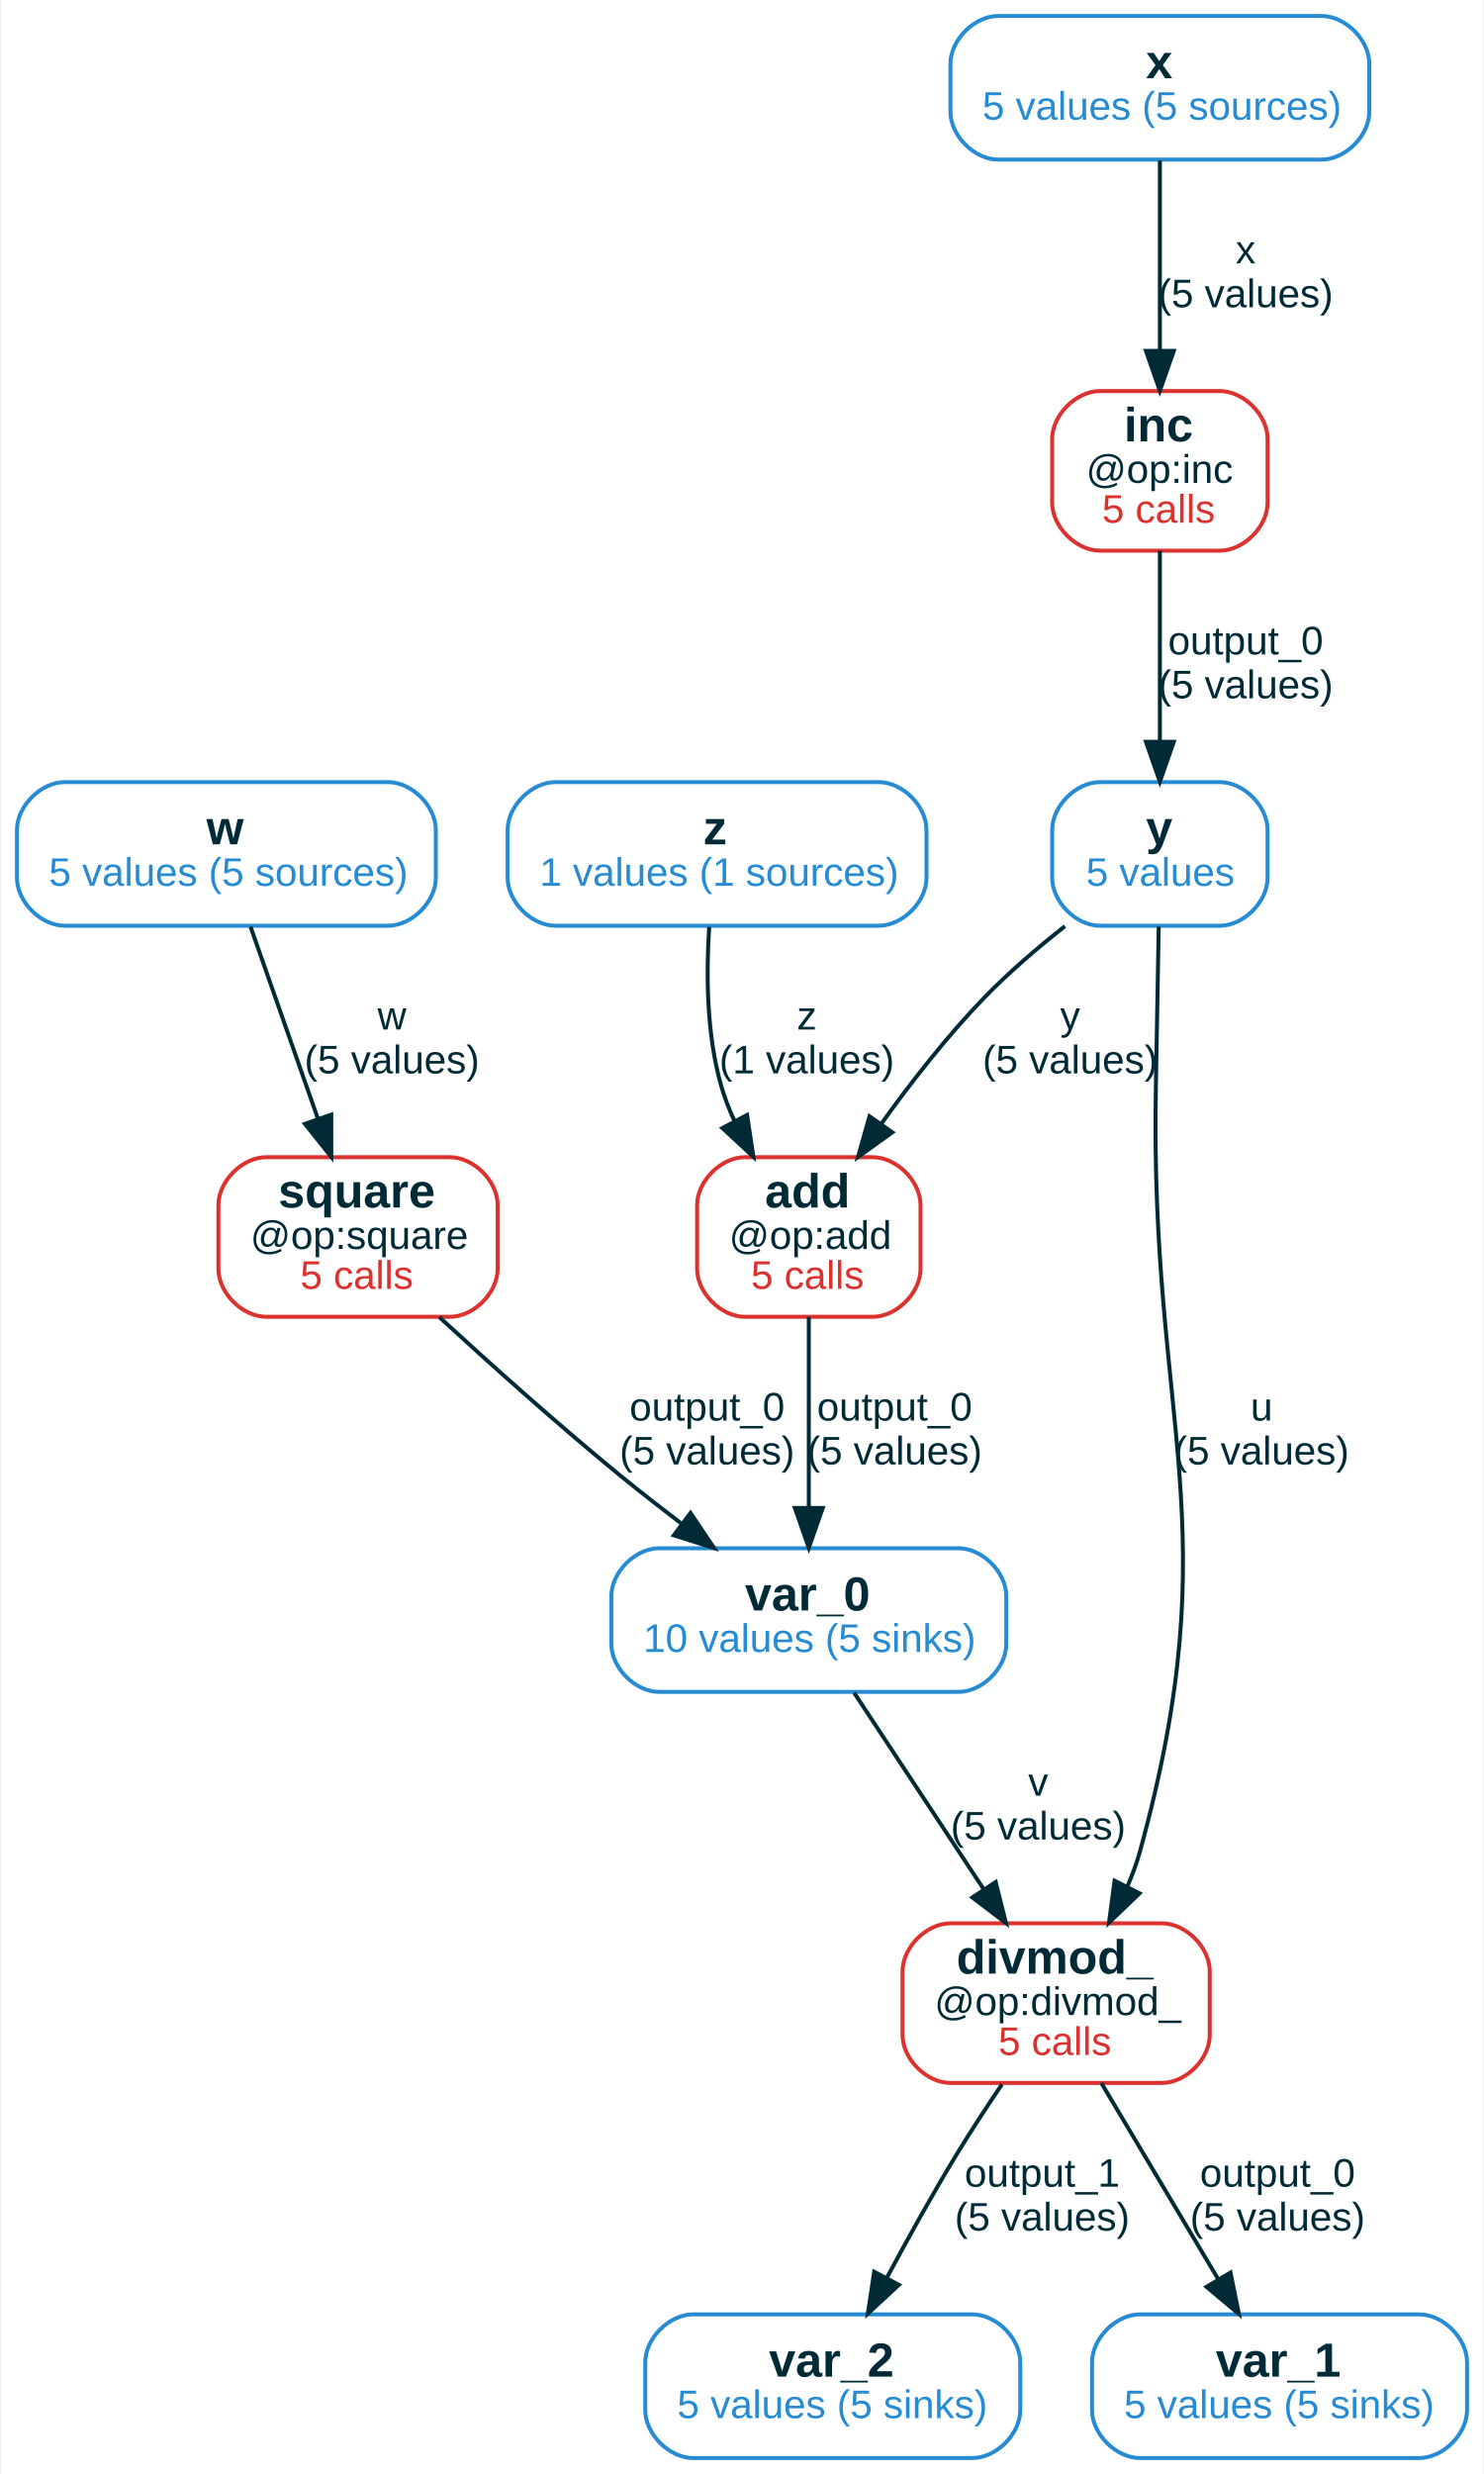
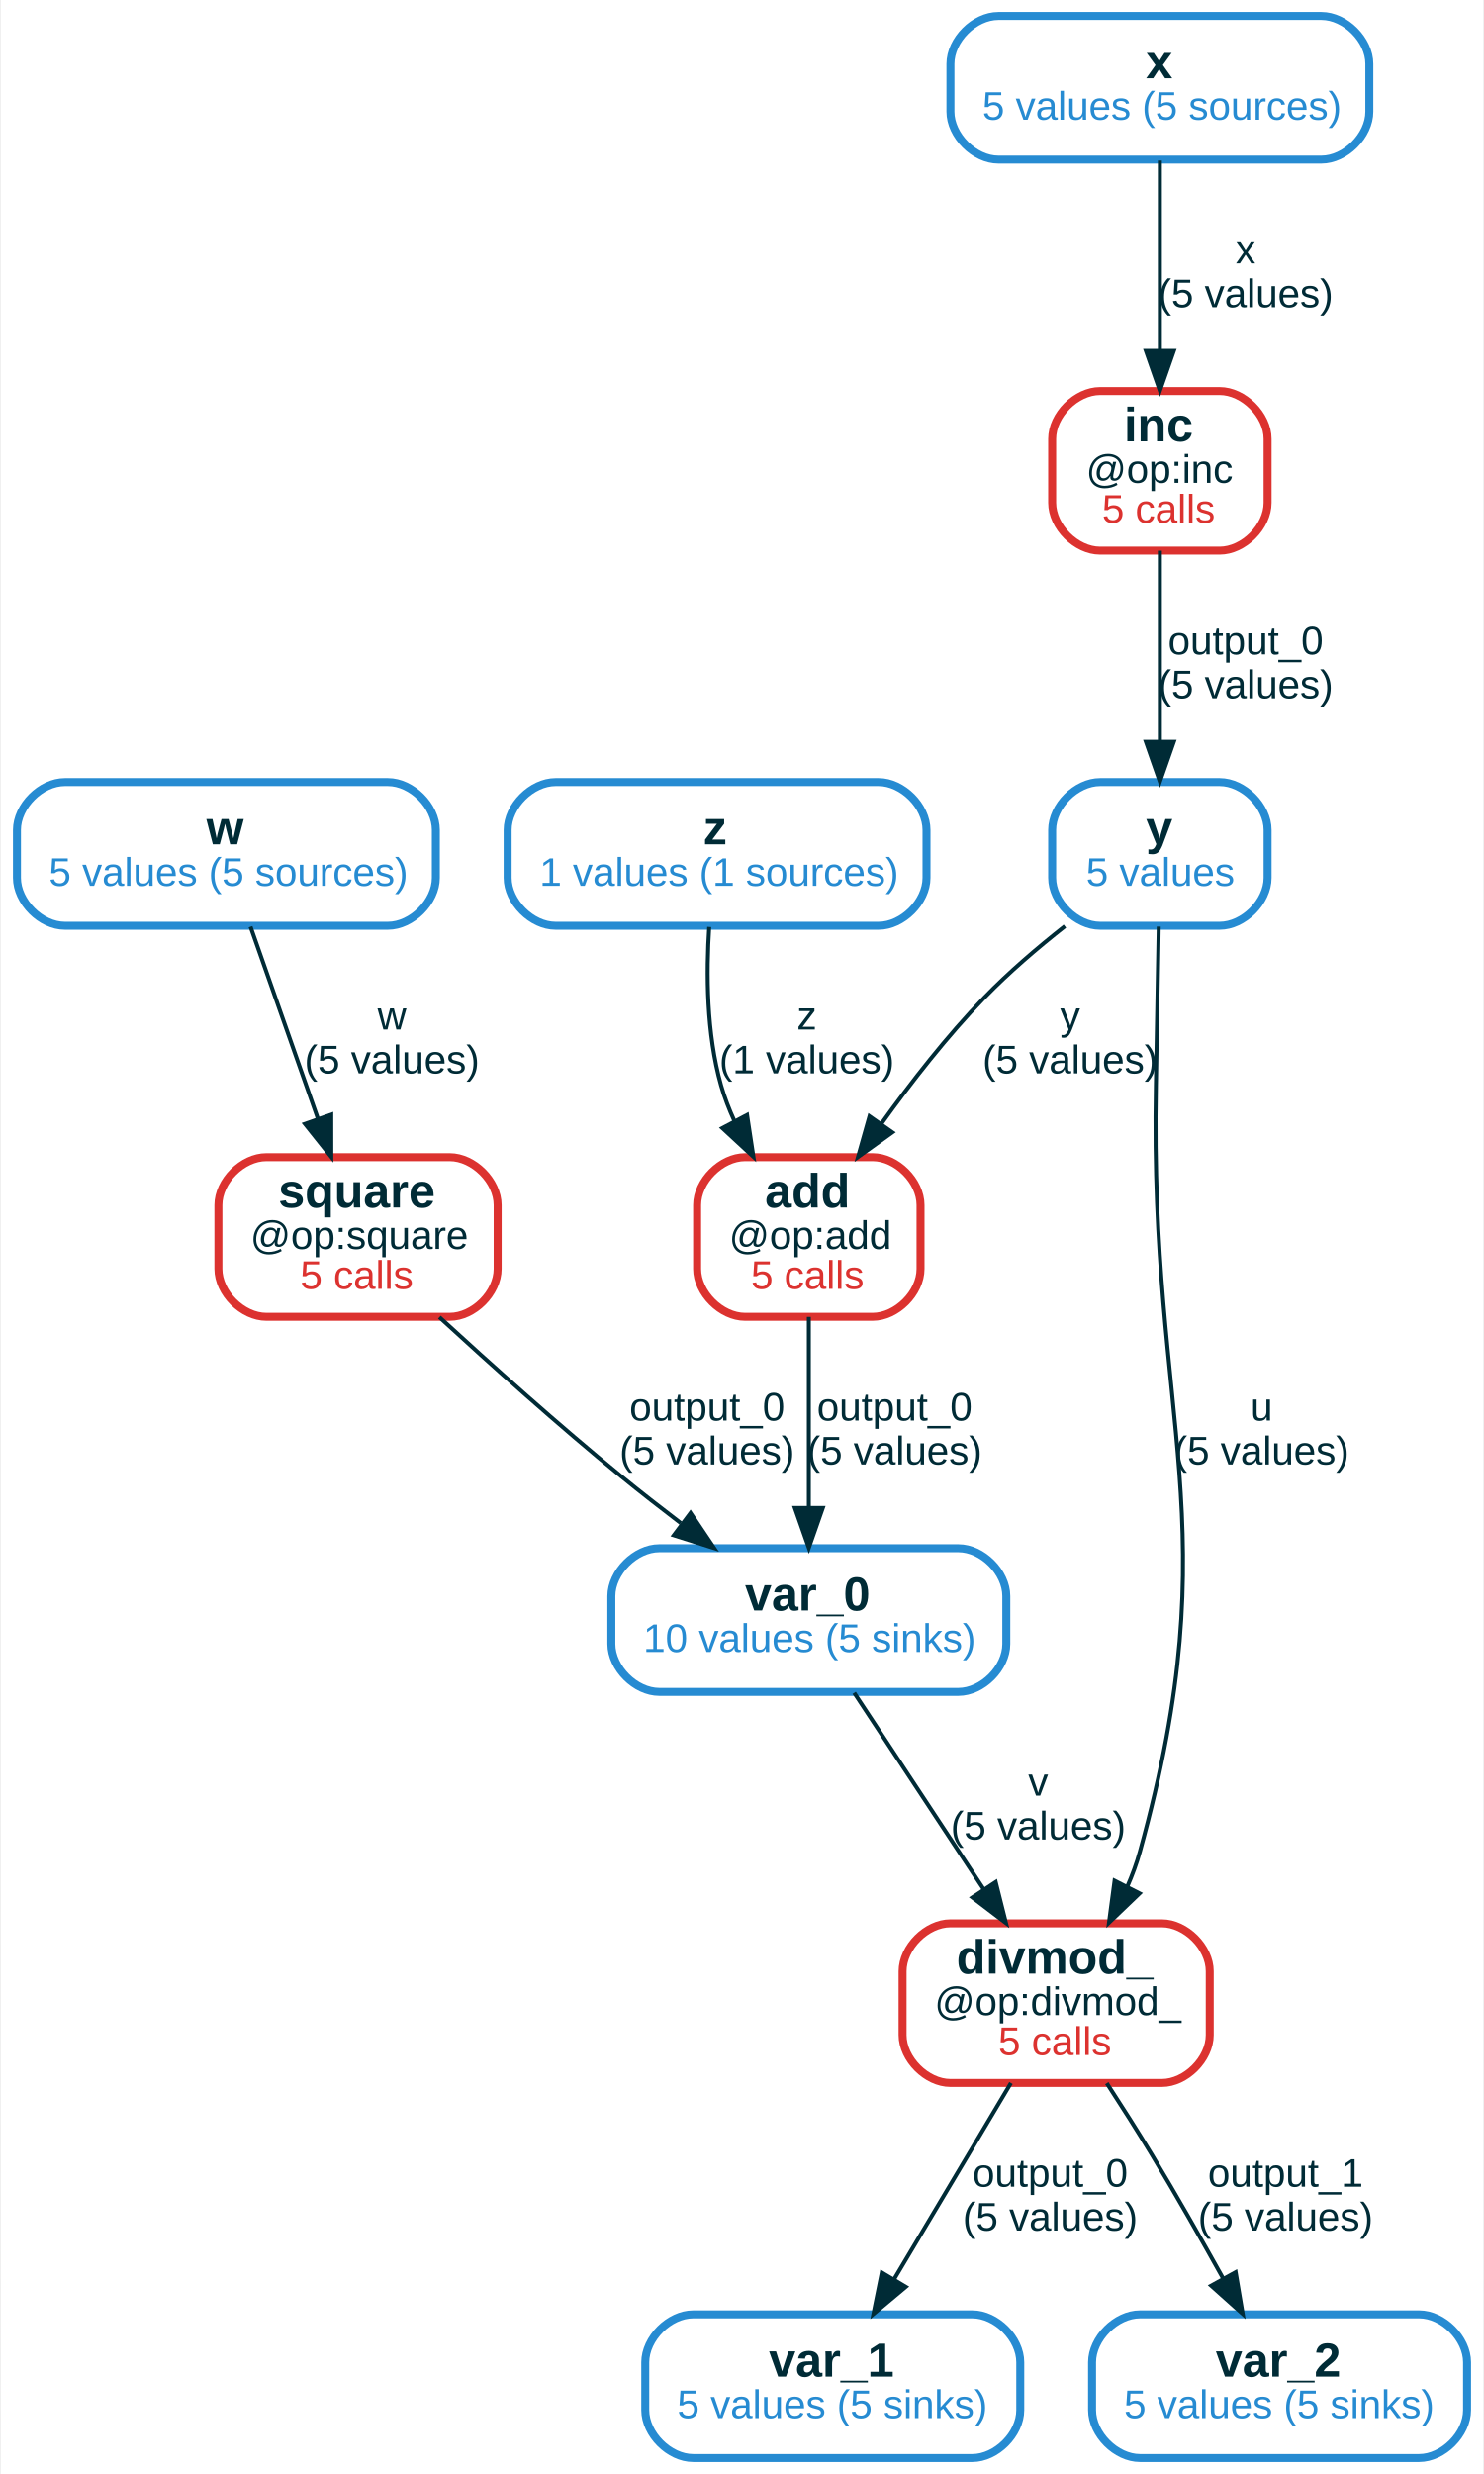
<svg xmlns="http://www.w3.org/2000/svg" width="372pt" height="620pt" viewBox="0.00 0.00 371.50 620.00">
  <g id="graph0" class="graph" transform="scale(1 1) rotate(0) translate(4 616)">
    <polygon fill="white" stroke="transparent" points="-4,4 -4,-616 367.5,-616 367.5,4 -4,4" />
    <g id="node1" class="node">
-       <path fill="none" stroke="#268bd2" d="M301.5,-420C301.5,-420 271.5,-420 271.5,-420 265.5,-420 259.5,-414 259.5,-408 259.5,-408 259.5,-396 259.5,-396 259.5,-390 265.5,-384 271.5,-384 271.5,-384 301.5,-384 301.5,-384 307.5,-384 313.5,-390 313.5,-396 313.5,-396 313.5,-408 313.5,-408 313.5,-414 307.5,-420 301.5,-420" />
+       <path fill="none" stroke="#268bd2" stroke-width="2" d="M301.5,-420C301.5,-420 271.5,-420 271.5,-420 265.5,-420 259.5,-414 259.5,-408 259.5,-408 259.5,-396 259.5,-396 259.5,-390 265.5,-384 271.5,-384 271.5,-384 301.5,-384 301.5,-384 307.5,-384 313.5,-390 313.5,-396 313.5,-396 313.5,-408 313.5,-408 313.5,-414 307.5,-420 301.5,-420" />
      <text text-anchor="start" x="283" y="-404.4" font-family="Liberation Sans,Helvetica,Arial,sans-serif" font-weight="bold" font-size="12.00" fill="#002b36">y</text>
      <text text-anchor="start" x="268" y="-394" font-family="Liberation Sans,Helvetica,Arial,sans-serif" font-size="10.00" fill="#268bd2">5 values</text>
    </g>
-     <g id="node9" class="node">
-       <path fill="none" stroke="#dc322f" d="M214.5,-326C214.5,-326 182.5,-326 182.5,-326 176.5,-326 170.5,-320 170.5,-314 170.5,-314 170.5,-298 170.5,-298 170.5,-292 176.5,-286 182.5,-286 182.5,-286 214.5,-286 214.5,-286 220.5,-286 226.5,-292 226.5,-298 226.5,-298 226.5,-314 226.5,-314 226.5,-320 220.5,-326 214.5,-326" />
+     <g id="node8" class="node">
+       <path fill="none" stroke="#dc322f" stroke-width="2" d="M214.5,-326C214.5,-326 182.5,-326 182.5,-326 176.5,-326 170.5,-320 170.5,-314 170.5,-314 170.5,-298 170.5,-298 170.5,-292 176.5,-286 182.5,-286 182.5,-286 214.5,-286 214.5,-286 220.5,-286 226.5,-292 226.5,-298 226.5,-298 226.5,-314 226.5,-314 226.5,-320 220.5,-326 214.5,-326" />
      <text text-anchor="start" x="187.5" y="-313.4" font-family="Liberation Sans,Helvetica,Arial,sans-serif" font-weight="bold" font-size="12.00" fill="#002b36">add</text>
      <text text-anchor="start" x="178.5" y="-303" font-family="Liberation Sans,Helvetica,Arial,sans-serif" font-size="10.00" fill="#002b36">@op:add</text>
      <text text-anchor="start" x="184" y="-293" font-family="Liberation Sans,Helvetica,Arial,sans-serif" font-size="10.00" fill="#dc322f">5 calls</text>
    </g>
-     <g id="edge1" class="edge">
+     <g id="edge2" class="edge">
      <path fill="none" stroke="#002b36" d="M262.7,-383.89C255.87,-378.51 248.61,-372.31 242.5,-366 233.19,-356.39 224.14,-344.78 216.69,-334.4" />
      <polygon fill="#002b36" stroke="#002b36" points="219.44,-332.23 210.83,-326.05 213.71,-336.25 219.44,-332.23" />
      <text text-anchor="middle" x="264" y="-358" font-family="Liberation Sans,Helvetica,Arial,sans-serif" font-size="10.00" fill="#002b36">y</text>
      <text text-anchor="middle" x="264" y="-347" font-family="Liberation Sans,Helvetica,Arial,sans-serif" font-size="10.00" fill="#002b36">(5 values)</text>
    </g>
-     <g id="node11" class="node">
-       <path fill="none" stroke="#dc322f" d="M287,-134C287,-134 234,-134 234,-134 228,-134 222,-128 222,-122 222,-122 222,-106 222,-106 222,-100 228,-94 234,-94 234,-94 287,-94 287,-94 293,-94 299,-100 299,-106 299,-106 299,-122 299,-122 299,-128 293,-134 287,-134" />
+     <g id="node9" class="node">
+       <path fill="none" stroke="#dc322f" stroke-width="2" d="M287,-134C287,-134 234,-134 234,-134 228,-134 222,-128 222,-122 222,-122 222,-106 222,-106 222,-100 228,-94 234,-94 234,-94 287,-94 287,-94 293,-94 299,-100 299,-106 299,-106 299,-122 299,-122 299,-128 293,-134 287,-134" />
      <text text-anchor="start" x="235.5" y="-121.4" font-family="Liberation Sans,Helvetica,Arial,sans-serif" font-weight="bold" font-size="12.00" fill="#002b36">divmod_</text>
      <text text-anchor="start" x="230" y="-111" font-family="Liberation Sans,Helvetica,Arial,sans-serif" font-size="10.00" fill="#002b36">@op:divmod_</text>
      <text text-anchor="start" x="246" y="-101" font-family="Liberation Sans,Helvetica,Arial,sans-serif" font-size="10.00" fill="#dc322f">5 calls</text>
    </g>
-     <g id="edge2" class="edge">
+     <g id="edge3" class="edge">
      <path fill="none" stroke="#002b36" d="M286.21,-383.79C286.02,-372.48 285.76,-357.36 285.5,-344 283.86,-258.66 304.15,-234.29 281.5,-152 280.68,-149.03 279.58,-146.05 278.3,-143.14" />
      <polygon fill="#002b36" stroke="#002b36" points="281.4,-141.51 273.75,-134.18 275.15,-144.68 281.4,-141.51" />
      <text text-anchor="middle" x="312" y="-260" font-family="Liberation Sans,Helvetica,Arial,sans-serif" font-size="10.00" fill="#002b36">u</text>
      <text text-anchor="middle" x="312" y="-249" font-family="Liberation Sans,Helvetica,Arial,sans-serif" font-size="10.00" fill="#002b36">(5 values)</text>
    </g>
    <g id="node2" class="node">
-       <path fill="none" stroke="#268bd2" d="M236,-228C236,-228 161,-228 161,-228 155,-228 149,-222 149,-216 149,-216 149,-204 149,-204 149,-198 155,-192 161,-192 161,-192 236,-192 236,-192 242,-192 248,-198 248,-204 248,-204 248,-216 248,-216 248,-222 242,-228 236,-228" />
+       <path fill="none" stroke="#268bd2" stroke-width="2" d="M93,-420C93,-420 12,-420 12,-420 6,-420 0,-414 0,-408 0,-408 0,-396 0,-396 0,-390 6,-384 12,-384 12,-384 93,-384 93,-384 99,-384 105,-390 105,-396 105,-396 105,-408 105,-408 105,-414 99,-420 93,-420" />
+       <text text-anchor="start" x="47.5" y="-404.4" font-family="Liberation Sans,Helvetica,Arial,sans-serif" font-weight="bold" font-size="12.00" fill="#002b36">w</text>
+       <text text-anchor="start" x="8" y="-394" font-family="Liberation Sans,Helvetica,Arial,sans-serif" font-size="10.00" fill="#268bd2">5 values (5 sources)</text>
+     </g>
+     <g id="node10" class="node">
+       <path fill="none" stroke="#dc322f" stroke-width="2" d="M108.5,-326C108.5,-326 62.5,-326 62.5,-326 56.5,-326 50.5,-320 50.5,-314 50.5,-314 50.5,-298 50.5,-298 50.5,-292 56.5,-286 62.5,-286 62.5,-286 108.5,-286 108.5,-286 114.5,-286 120.5,-292 120.5,-298 120.5,-298 120.5,-314 120.5,-314 120.5,-320 114.5,-326 108.5,-326" />
+       <text text-anchor="start" x="65.5" y="-313.4" font-family="Liberation Sans,Helvetica,Arial,sans-serif" font-weight="bold" font-size="12.00" fill="#002b36">square</text>
+       <text text-anchor="start" x="58.5" y="-303" font-family="Liberation Sans,Helvetica,Arial,sans-serif" font-size="10.00" fill="#002b36">@op:square</text>
+       <text text-anchor="start" x="71" y="-293" font-family="Liberation Sans,Helvetica,Arial,sans-serif" font-size="10.00" fill="#dc322f">5 calls</text>
+     </g>
+     <g id="edge4" class="edge">
+       <path fill="none" stroke="#002b36" d="M58.55,-383.76C63.25,-370.37 69.88,-351.5 75.38,-335.82" />
+       <polygon fill="#002b36" stroke="#002b36" points="78.79,-336.67 78.8,-326.07 72.19,-334.35 78.79,-336.67" />
+       <text text-anchor="middle" x="94" y="-358" font-family="Liberation Sans,Helvetica,Arial,sans-serif" font-size="10.00" fill="#002b36">w</text>
+       <text text-anchor="middle" x="94" y="-347" font-family="Liberation Sans,Helvetica,Arial,sans-serif" font-size="10.00" fill="#002b36">(5 values)</text>
+     </g>
+     <g id="node3" class="node">
+       <path fill="none" stroke="#268bd2" stroke-width="2" d="M236,-228C236,-228 161,-228 161,-228 155,-228 149,-222 149,-216 149,-216 149,-204 149,-204 149,-198 155,-192 161,-192 161,-192 236,-192 236,-192 242,-192 248,-198 248,-204 248,-204 248,-216 248,-216 248,-222 242,-228 236,-228" />
      <text text-anchor="start" x="182.5" y="-212.4" font-family="Liberation Sans,Helvetica,Arial,sans-serif" font-weight="bold" font-size="12.00" fill="#002b36">var_0</text>
      <text text-anchor="start" x="157" y="-202" font-family="Liberation Sans,Helvetica,Arial,sans-serif" font-size="10.00" fill="#268bd2">10 values (5 sinks)</text>
    </g>
-     <g id="edge3" class="edge">
+     <g id="edge5" class="edge">
      <path fill="none" stroke="#002b36" d="M209.87,-191.76C218.96,-177.99 231.86,-158.42 242.37,-142.49" />
      <polygon fill="#002b36" stroke="#002b36" points="245.34,-144.35 247.92,-134.07 239.49,-140.49 245.34,-144.35" />
      <text text-anchor="middle" x="256" y="-166" font-family="Liberation Sans,Helvetica,Arial,sans-serif" font-size="10.00" fill="#002b36">v</text>
      <text text-anchor="middle" x="256" y="-155" font-family="Liberation Sans,Helvetica,Arial,sans-serif" font-size="10.00" fill="#002b36">(5 values)</text>
    </g>
-     <g id="node3" class="node">
-       <path fill="none" stroke="#268bd2" d="M327,-612C327,-612 246,-612 246,-612 240,-612 234,-606 234,-600 234,-600 234,-588 234,-588 234,-582 240,-576 246,-576 246,-576 327,-576 327,-576 333,-576 339,-582 339,-588 339,-588 339,-600 339,-600 339,-606 333,-612 327,-612" />
+     <g id="node4" class="node">
+       <path fill="none" stroke="#268bd2" stroke-width="2" d="M216,-420C216,-420 135,-420 135,-420 129,-420 123,-414 123,-408 123,-408 123,-396 123,-396 123,-390 129,-384 135,-384 135,-384 216,-384 216,-384 222,-384 228,-390 228,-396 228,-396 228,-408 228,-408 228,-414 222,-420 216,-420" />
+       <text text-anchor="start" x="172" y="-404.4" font-family="Liberation Sans,Helvetica,Arial,sans-serif" font-weight="bold" font-size="12.00" fill="#002b36">z</text>
+       <text text-anchor="start" x="131" y="-394" font-family="Liberation Sans,Helvetica,Arial,sans-serif" font-size="10.00" fill="#268bd2">1 values (1 sources)</text>
+     </g>
+     <g id="edge6" class="edge">
+       <path fill="none" stroke="#002b36" d="M173.53,-383.7C172.77,-372.23 172.82,-356.95 176.5,-344 177.35,-341.01 178.51,-338.01 179.85,-335.08" />
+       <polygon fill="#002b36" stroke="#002b36" points="183.02,-336.58 184.61,-326.1 176.83,-333.3 183.02,-336.58" />
+       <text text-anchor="middle" x="198" y="-358" font-family="Liberation Sans,Helvetica,Arial,sans-serif" font-size="10.00" fill="#002b36">z</text>
+       <text text-anchor="middle" x="198" y="-347" font-family="Liberation Sans,Helvetica,Arial,sans-serif" font-size="10.00" fill="#002b36">(1 values)</text>
+     </g>
+     <g id="node5" class="node">
+       <path fill="none" stroke="#268bd2" stroke-width="2" d="M239.5,-36C239.5,-36 169.5,-36 169.5,-36 163.5,-36 157.5,-30 157.5,-24 157.5,-24 157.5,-12 157.5,-12 157.5,-6 163.5,0 169.5,0 169.5,0 239.5,0 239.5,0 245.5,0 251.5,-6 251.5,-12 251.5,-12 251.5,-24 251.5,-24 251.5,-30 245.5,-36 239.5,-36" />
+       <text text-anchor="start" x="188.5" y="-20.4" font-family="Liberation Sans,Helvetica,Arial,sans-serif" font-weight="bold" font-size="12.00" fill="#002b36">var_1</text>
+       <text text-anchor="start" x="165.5" y="-10" font-family="Liberation Sans,Helvetica,Arial,sans-serif" font-size="10.00" fill="#268bd2">5 values (5 sinks)</text>
+     </g>
+     <g id="node6" class="node">
+       <path fill="none" stroke="#268bd2" stroke-width="2" d="M351.5,-36C351.5,-36 281.5,-36 281.5,-36 275.5,-36 269.5,-30 269.5,-24 269.5,-24 269.5,-12 269.5,-12 269.5,-6 275.5,0 281.5,0 281.5,0 351.5,0 351.5,0 357.5,0 363.5,-6 363.5,-12 363.5,-12 363.5,-24 363.5,-24 363.5,-30 357.5,-36 351.5,-36" />
+       <text text-anchor="start" x="300.5" y="-20.4" font-family="Liberation Sans,Helvetica,Arial,sans-serif" font-weight="bold" font-size="12.00" fill="#002b36">var_2</text>
+       <text text-anchor="start" x="277.5" y="-10" font-family="Liberation Sans,Helvetica,Arial,sans-serif" font-size="10.00" fill="#268bd2">5 values (5 sinks)</text>
+     </g>
+     <g id="node7" class="node">
+       <path fill="none" stroke="#268bd2" stroke-width="2" d="M327,-612C327,-612 246,-612 246,-612 240,-612 234,-606 234,-600 234,-600 234,-588 234,-588 234,-582 240,-576 246,-576 246,-576 327,-576 327,-576 333,-576 339,-582 339,-588 339,-588 339,-600 339,-600 339,-606 333,-612 327,-612" />
      <text text-anchor="start" x="283" y="-596.4" font-family="Liberation Sans,Helvetica,Arial,sans-serif" font-weight="bold" font-size="12.00" fill="#002b36">x</text>
      <text text-anchor="start" x="242" y="-586" font-family="Liberation Sans,Helvetica,Arial,sans-serif" font-size="10.00" fill="#268bd2">5 values (5 sources)</text>
    </g>
-     <g id="node8" class="node">
-       <path fill="none" stroke="#dc322f" d="M301.5,-518C301.5,-518 271.5,-518 271.5,-518 265.5,-518 259.5,-512 259.5,-506 259.5,-506 259.5,-490 259.5,-490 259.5,-484 265.5,-478 271.5,-478 271.5,-478 301.5,-478 301.5,-478 307.5,-478 313.5,-484 313.5,-490 313.5,-490 313.5,-506 313.5,-506 313.5,-512 307.5,-518 301.5,-518" />
+     <g id="node11" class="node">
+       <path fill="none" stroke="#dc322f" stroke-width="2" d="M301.5,-518C301.5,-518 271.5,-518 271.5,-518 265.5,-518 259.5,-512 259.5,-506 259.5,-506 259.5,-490 259.5,-490 259.5,-484 265.5,-478 271.5,-478 271.5,-478 301.5,-478 301.5,-478 307.5,-478 313.5,-484 313.5,-490 313.5,-490 313.5,-506 313.5,-506 313.5,-512 307.5,-518 301.5,-518" />
      <text text-anchor="start" x="277.5" y="-505.4" font-family="Liberation Sans,Helvetica,Arial,sans-serif" font-weight="bold" font-size="12.00" fill="#002b36">inc</text>
      <text text-anchor="start" x="268" y="-495" font-family="Liberation Sans,Helvetica,Arial,sans-serif" font-size="10.00" fill="#002b36">@op:inc</text>
      <text text-anchor="start" x="272" y="-485" font-family="Liberation Sans,Helvetica,Arial,sans-serif" font-size="10.00" fill="#dc322f">5 calls</text>
    </g>
    <g id="edge9" class="edge">
      <path fill="none" stroke="#002b36" d="M286.5,-575.76C286.5,-562.5 286.5,-543.86 286.5,-528.27" />
      <polygon fill="#002b36" stroke="#002b36" points="290,-528.07 286.5,-518.07 283,-528.07 290,-528.07" />
      <text text-anchor="middle" x="308" y="-550" font-family="Liberation Sans,Helvetica,Arial,sans-serif" font-size="10.00" fill="#002b36">x</text>
      <text text-anchor="middle" x="308" y="-539" font-family="Liberation Sans,Helvetica,Arial,sans-serif" font-size="10.00" fill="#002b36">(5 values)</text>
    </g>
-     <g id="node4" class="node">
-       <path fill="none" stroke="#268bd2" d="M239.5,-36C239.5,-36 169.5,-36 169.5,-36 163.5,-36 157.5,-30 157.5,-24 157.5,-24 157.5,-12 157.5,-12 157.5,-6 163.5,0 169.5,0 169.5,0 239.5,0 239.5,0 245.5,0 251.5,-6 251.5,-12 251.5,-12 251.5,-24 251.5,-24 251.5,-30 245.5,-36 239.5,-36" />
-       <text text-anchor="start" x="188.5" y="-20.4" font-family="Liberation Sans,Helvetica,Arial,sans-serif" font-weight="bold" font-size="12.00" fill="#002b36">var_2</text>
-       <text text-anchor="start" x="165.5" y="-10" font-family="Liberation Sans,Helvetica,Arial,sans-serif" font-size="10.00" fill="#268bd2">5 values (5 sinks)</text>
+     <g id="edge1" class="edge">
+       <path fill="none" stroke="#002b36" d="M198.5,-285.98C198.5,-272.34 198.5,-253.75 198.5,-238.5" />
+       <polygon fill="#002b36" stroke="#002b36" points="202,-238.1 198.5,-228.1 195,-238.1 202,-238.1" />
+       <text text-anchor="middle" x="220" y="-260" font-family="Liberation Sans,Helvetica,Arial,sans-serif" font-size="10.00" fill="#002b36">output_0</text>
+       <text text-anchor="middle" x="220" y="-249" font-family="Liberation Sans,Helvetica,Arial,sans-serif" font-size="10.00" fill="#002b36">(5 values)</text>
    </g>
-     <g id="node5" class="node">
-       <path fill="none" stroke="#268bd2" d="M351.5,-36C351.5,-36 281.5,-36 281.5,-36 275.5,-36 269.5,-30 269.5,-24 269.5,-24 269.5,-12 269.5,-12 269.5,-6 275.5,0 281.5,0 281.5,0 351.5,0 351.5,0 357.5,0 363.5,-6 363.5,-12 363.5,-12 363.5,-24 363.5,-24 363.5,-30 357.5,-36 351.5,-36" />
-       <text text-anchor="start" x="300.5" y="-20.4" font-family="Liberation Sans,Helvetica,Arial,sans-serif" font-weight="bold" font-size="12.00" fill="#002b36">var_1</text>
-       <text text-anchor="start" x="277.5" y="-10" font-family="Liberation Sans,Helvetica,Arial,sans-serif" font-size="10.00" fill="#268bd2">5 values (5 sinks)</text>
+     <g id="edge10" class="edge">
+       <path fill="none" stroke="#002b36" d="M249.17,-93.98C240.73,-79.81 229.1,-60.3 219.83,-44.74" />
+       <polygon fill="#002b36" stroke="#002b36" points="222.81,-42.9 214.69,-36.1 216.8,-46.48 222.81,-42.9" />
+       <text text-anchor="middle" x="259" y="-68" font-family="Liberation Sans,Helvetica,Arial,sans-serif" font-size="10.00" fill="#002b36">output_0</text>
+       <text text-anchor="middle" x="259" y="-57" font-family="Liberation Sans,Helvetica,Arial,sans-serif" font-size="10.00" fill="#002b36">(5 values)</text>
    </g>
-     <g id="node6" class="node">
-       <path fill="none" stroke="#268bd2" d="M93,-420C93,-420 12,-420 12,-420 6,-420 0,-414 0,-408 0,-408 0,-396 0,-396 0,-390 6,-384 12,-384 12,-384 93,-384 93,-384 99,-384 105,-390 105,-396 105,-396 105,-408 105,-408 105,-414 99,-420 93,-420" />
-       <text text-anchor="start" x="47.5" y="-404.4" font-family="Liberation Sans,Helvetica,Arial,sans-serif" font-weight="bold" font-size="12.00" fill="#002b36">w</text>
-       <text text-anchor="start" x="8" y="-394" font-family="Liberation Sans,Helvetica,Arial,sans-serif" font-size="10.00" fill="#268bd2">5 values (5 sources)</text>
-     </g>
-     <g id="node10" class="node">
-       <path fill="none" stroke="#dc322f" d="M108.5,-326C108.5,-326 62.5,-326 62.5,-326 56.5,-326 50.5,-320 50.5,-314 50.5,-314 50.5,-298 50.5,-298 50.5,-292 56.5,-286 62.5,-286 62.5,-286 108.5,-286 108.5,-286 114.5,-286 120.5,-292 120.5,-298 120.5,-298 120.5,-314 120.5,-314 120.5,-320 114.5,-326 108.5,-326" />
-       <text text-anchor="start" x="65.5" y="-313.4" font-family="Liberation Sans,Helvetica,Arial,sans-serif" font-weight="bold" font-size="12.00" fill="#002b36">square</text>
-       <text text-anchor="start" x="58.5" y="-303" font-family="Liberation Sans,Helvetica,Arial,sans-serif" font-size="10.00" fill="#002b36">@op:square</text>
-       <text text-anchor="start" x="71" y="-293" font-family="Liberation Sans,Helvetica,Arial,sans-serif" font-size="10.00" fill="#dc322f">5 calls</text>
-     </g>
-     <g id="edge5" class="edge">
-       <path fill="none" stroke="#002b36" d="M58.55,-383.76C63.25,-370.37 69.88,-351.5 75.38,-335.82" />
-       <polygon fill="#002b36" stroke="#002b36" points="78.79,-336.67 78.8,-326.07 72.19,-334.35 78.79,-336.67" />
-       <text text-anchor="middle" x="94" y="-358" font-family="Liberation Sans,Helvetica,Arial,sans-serif" font-size="10.00" fill="#002b36">w</text>
-       <text text-anchor="middle" x="94" y="-347" font-family="Liberation Sans,Helvetica,Arial,sans-serif" font-size="10.00" fill="#002b36">(5 values)</text>
-     </g>
-     <g id="node7" class="node">
-       <path fill="none" stroke="#268bd2" d="M216,-420C216,-420 135,-420 135,-420 129,-420 123,-414 123,-408 123,-408 123,-396 123,-396 123,-390 129,-384 135,-384 135,-384 216,-384 216,-384 222,-384 228,-390 228,-396 228,-396 228,-408 228,-408 228,-414 222,-420 216,-420" />
-       <text text-anchor="start" x="172" y="-404.4" font-family="Liberation Sans,Helvetica,Arial,sans-serif" font-weight="bold" font-size="12.00" fill="#002b36">z</text>
-       <text text-anchor="start" x="131" y="-394" font-family="Liberation Sans,Helvetica,Arial,sans-serif" font-size="10.00" fill="#268bd2">1 values (1 sources)</text>
+     <g id="edge11" class="edge">
+       <path fill="none" stroke="#002b36" d="M273.19,-93.94C276.91,-88.22 280.94,-81.9 284.5,-76 290.55,-65.99 296.91,-54.8 302.36,-45" />
+       <polygon fill="#002b36" stroke="#002b36" points="305.49,-46.57 307.26,-36.12 299.36,-43.19 305.49,-46.57" />
+       <text text-anchor="middle" x="318" y="-68" font-family="Liberation Sans,Helvetica,Arial,sans-serif" font-size="10.00" fill="#002b36">output_1</text>
+       <text text-anchor="middle" x="318" y="-57" font-family="Liberation Sans,Helvetica,Arial,sans-serif" font-size="10.00" fill="#002b36">(5 values)</text>
    </g>
    <g id="edge7" class="edge">
-       <path fill="none" stroke="#002b36" d="M173.53,-383.7C172.77,-372.23 172.82,-356.95 176.5,-344 177.35,-341.01 178.51,-338.01 179.85,-335.08" />
-       <polygon fill="#002b36" stroke="#002b36" points="183.02,-336.58 184.61,-326.1 176.83,-333.3 183.02,-336.58" />
-       <text text-anchor="middle" x="198" y="-358" font-family="Liberation Sans,Helvetica,Arial,sans-serif" font-size="10.00" fill="#002b36">z</text>
-       <text text-anchor="middle" x="198" y="-347" font-family="Liberation Sans,Helvetica,Arial,sans-serif" font-size="10.00" fill="#002b36">(1 values)</text>
+       <path fill="none" stroke="#002b36" d="M105.89,-285.91C118.73,-274.12 135.79,-258.83 151.5,-246 156.25,-242.13 161.36,-238.14 166.4,-234.3" />
+       <polygon fill="#002b36" stroke="#002b36" points="168.85,-236.84 174.76,-228.04 164.65,-231.24 168.85,-236.84" />
+       <text text-anchor="middle" x="173" y="-260" font-family="Liberation Sans,Helvetica,Arial,sans-serif" font-size="10.00" fill="#002b36">output_0</text>
+       <text text-anchor="middle" x="173" y="-249" font-family="Liberation Sans,Helvetica,Arial,sans-serif" font-size="10.00" fill="#002b36">(5 values)</text>
    </g>
    <g id="edge8" class="edge">
      <path fill="none" stroke="#002b36" d="M286.5,-477.98C286.5,-464.34 286.5,-445.75 286.5,-430.5" />
      <polygon fill="#002b36" stroke="#002b36" points="290,-430.1 286.5,-420.1 283,-430.1 290,-430.1" />
      <text text-anchor="middle" x="308" y="-452" font-family="Liberation Sans,Helvetica,Arial,sans-serif" font-size="10.00" fill="#002b36">output_0</text>
      <text text-anchor="middle" x="308" y="-441" font-family="Liberation Sans,Helvetica,Arial,sans-serif" font-size="10.00" fill="#002b36">(5 values)</text>
    </g>
-     <g id="edge6" class="edge">
-       <path fill="none" stroke="#002b36" d="M198.5,-285.98C198.5,-272.34 198.5,-253.75 198.5,-238.5" />
-       <polygon fill="#002b36" stroke="#002b36" points="202,-238.1 198.5,-228.1 195,-238.1 202,-238.1" />
-       <text text-anchor="middle" x="220" y="-260" font-family="Liberation Sans,Helvetica,Arial,sans-serif" font-size="10.00" fill="#002b36">output_0</text>
-       <text text-anchor="middle" x="220" y="-249" font-family="Liberation Sans,Helvetica,Arial,sans-serif" font-size="10.00" fill="#002b36">(5 values)</text>
-     </g>
-     <g id="edge4" class="edge">
-       <path fill="none" stroke="#002b36" d="M105.89,-285.91C118.73,-274.12 135.79,-258.83 151.5,-246 156.25,-242.13 161.36,-238.14 166.4,-234.3" />
-       <polygon fill="#002b36" stroke="#002b36" points="168.85,-236.84 174.76,-228.04 164.65,-231.24 168.85,-236.84" />
-       <text text-anchor="middle" x="173" y="-260" font-family="Liberation Sans,Helvetica,Arial,sans-serif" font-size="10.00" fill="#002b36">output_0</text>
-       <text text-anchor="middle" x="173" y="-249" font-family="Liberation Sans,Helvetica,Arial,sans-serif" font-size="10.00" fill="#002b36">(5 values)</text>
-     </g>
-     <g id="edge11" class="edge">
-       <path fill="none" stroke="#002b36" d="M246.91,-93.64C243.1,-88.02 239.04,-81.83 235.5,-76 229.47,-66.08 223.27,-54.91 218.02,-45.1" />
-       <polygon fill="#002b36" stroke="#002b36" points="221.08,-43.4 213.3,-36.2 214.89,-46.68 221.08,-43.4" />
-       <text text-anchor="middle" x="257" y="-68" font-family="Liberation Sans,Helvetica,Arial,sans-serif" font-size="10.00" fill="#002b36">output_1</text>
-       <text text-anchor="middle" x="257" y="-57" font-family="Liberation Sans,Helvetica,Arial,sans-serif" font-size="10.00" fill="#002b36">(5 values)</text>
-     </g>
-     <g id="edge10" class="edge">
-       <path fill="none" stroke="#002b36" d="M271.83,-93.98C280.27,-79.81 291.9,-60.3 301.17,-44.74" />
-       <polygon fill="#002b36" stroke="#002b36" points="304.2,-46.48 306.31,-36.1 298.19,-42.9 304.2,-46.48" />
-       <text text-anchor="middle" x="316" y="-68" font-family="Liberation Sans,Helvetica,Arial,sans-serif" font-size="10.00" fill="#002b36">output_0</text>
-       <text text-anchor="middle" x="316" y="-57" font-family="Liberation Sans,Helvetica,Arial,sans-serif" font-size="10.00" fill="#002b36">(5 values)</text>
-     </g>
  </g>
</svg>
